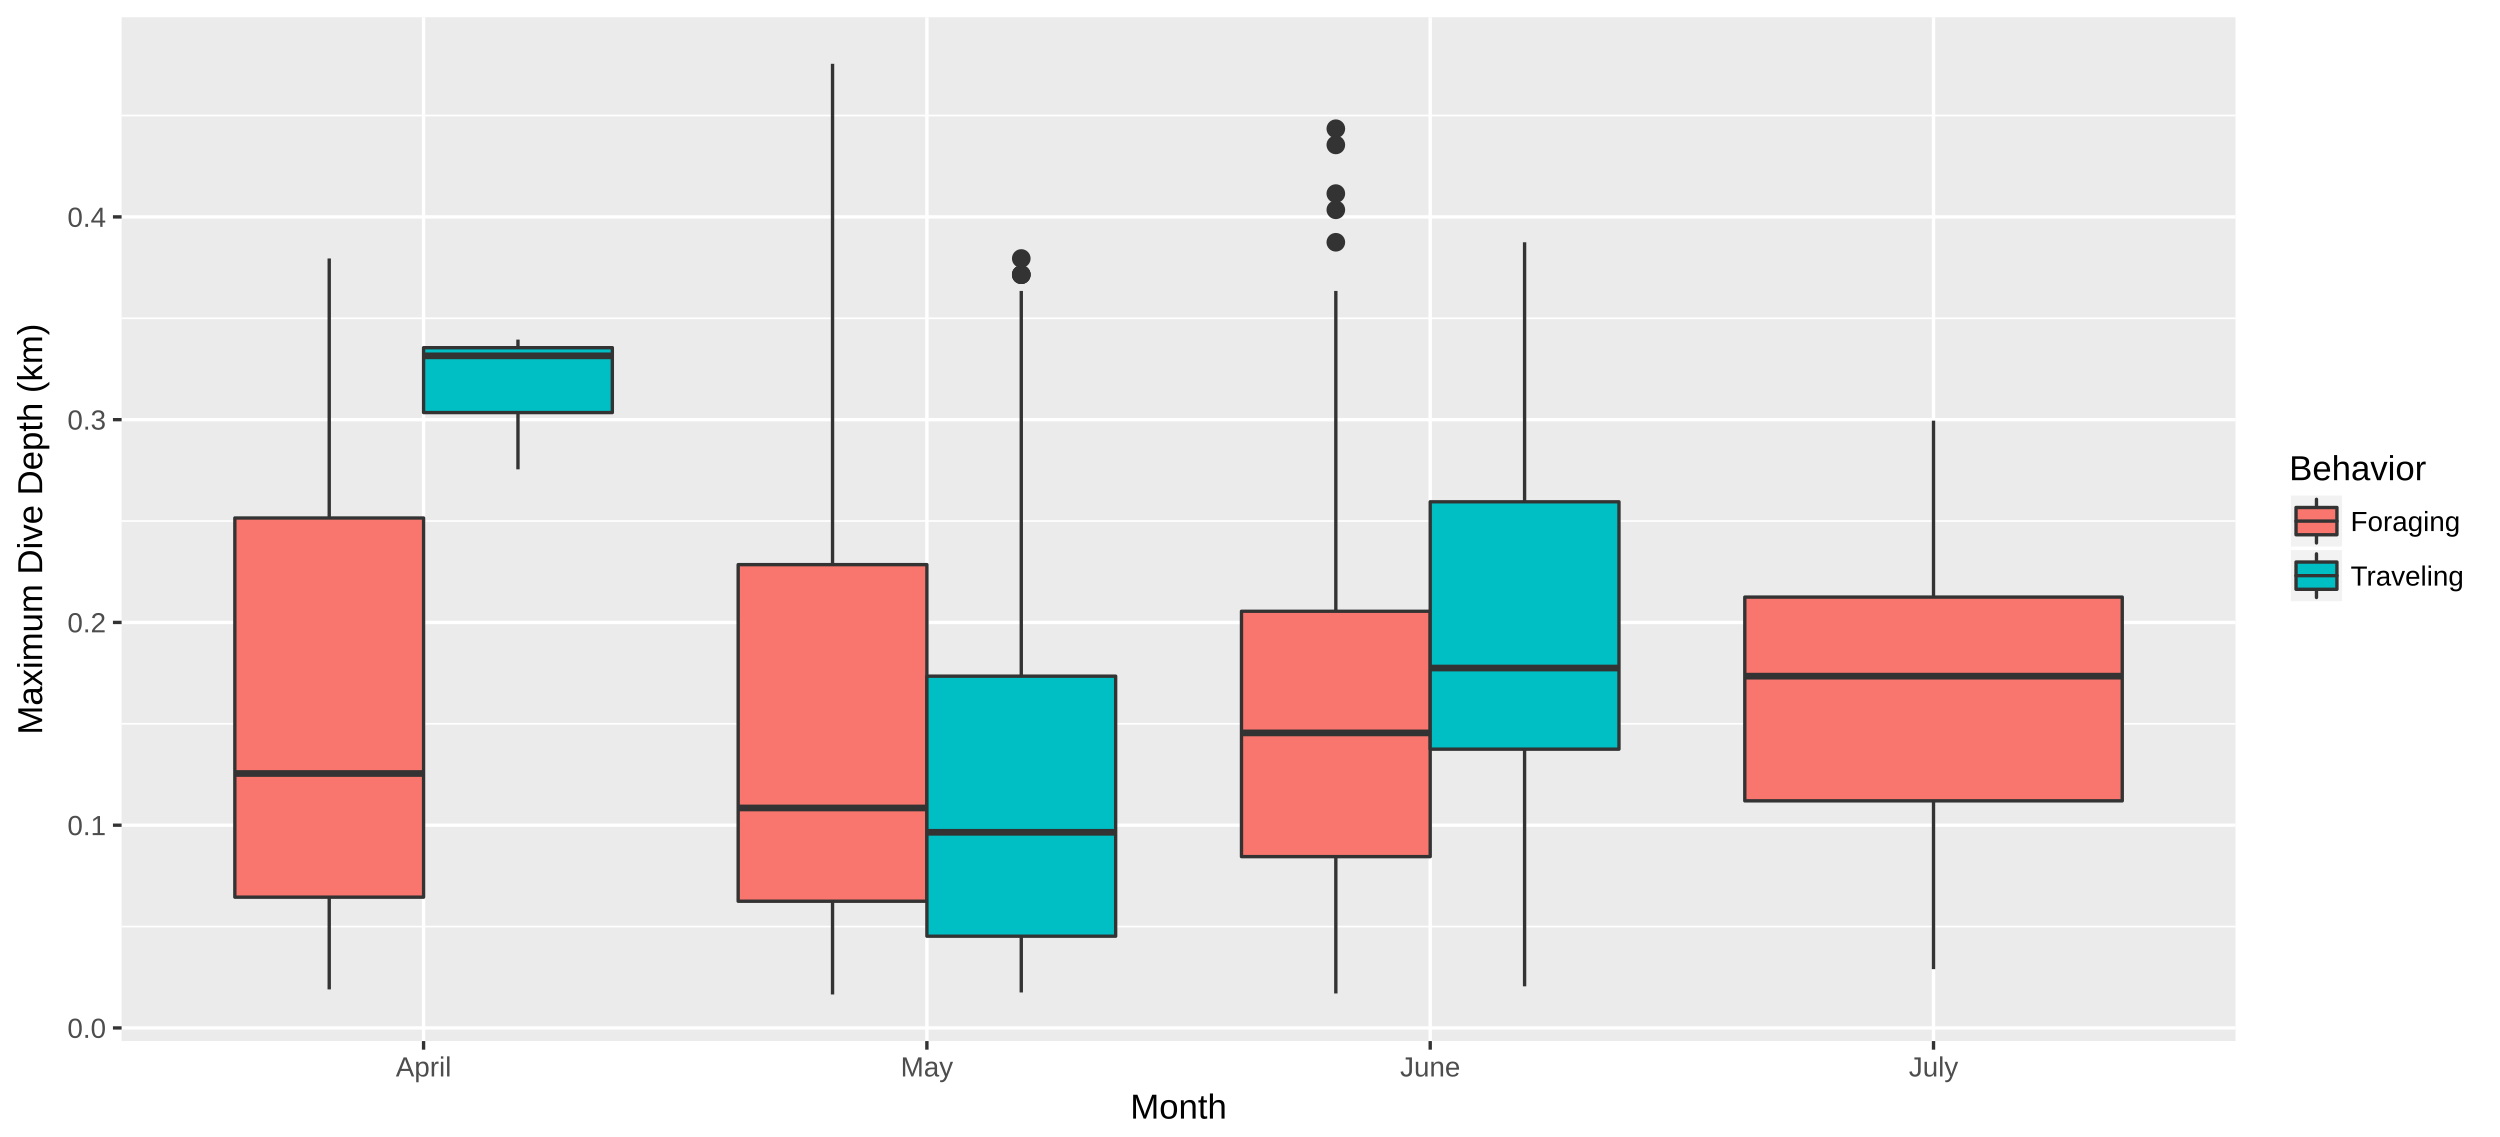
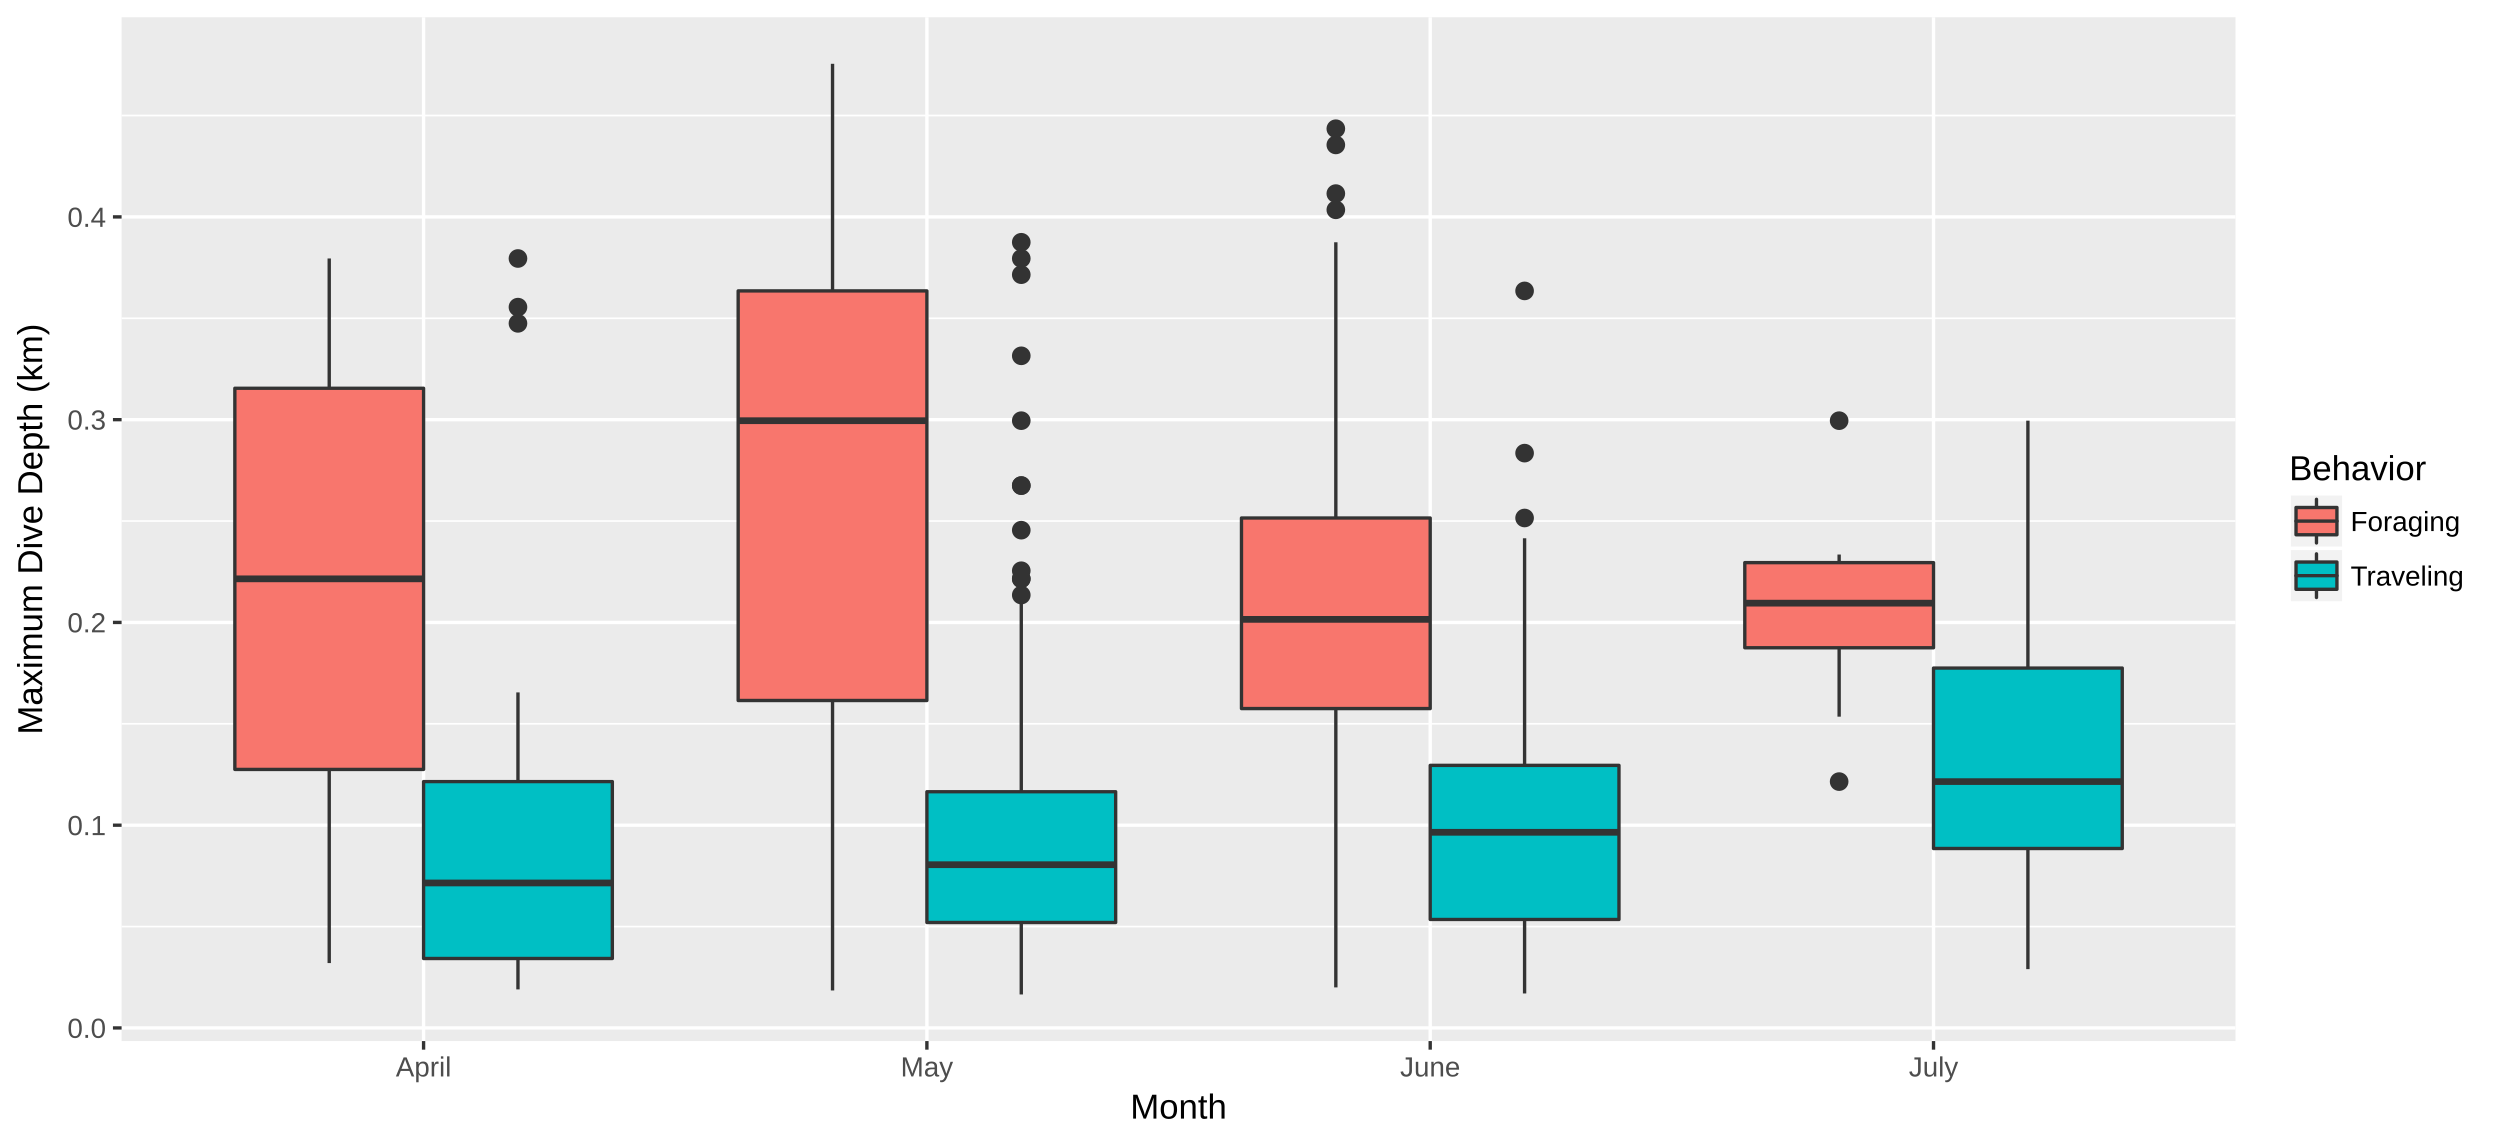
<svg xmlns="http://www.w3.org/2000/svg" viewBox="0 0 792.00 360.00">
  <defs>
    <style type="text/css">
    line, polyline, polygon, path, rect, circle {
      fill: none;
      stroke: #000000;
      stroke-linecap: round;
      stroke-linejoin: round;
      stroke-miterlimit: 10.00;
    }
  </style>
  </defs>
  <rect width="100%" height="100%" style="stroke: none; fill: #FFFFFF;" />
  <rect x="0.00" y="0.00" width="792.00" height="360.00" style="stroke-width: 1.07; stroke: #FFFFFF; fill: #FFFFFF;" />
  <defs>
    <clipPath id="cpMzguNTJ8NzA4LjIxfDMyOS44MHw1LjQ4">
      <rect x="38.52" y="5.48" width="669.69" height="324.32" />
    </clipPath>
  </defs>
  <rect x="38.52" y="5.48" width="669.69" height="324.32" style="stroke-width: 1.07; stroke: none; fill: #EBEBEB;" clip-path="url(#cpMzguNTJ8NzA4LjIxfDMyOS44MHw1LjQ4)" />
  <polyline points="38.52,293.54 708.21,293.54 " style="stroke-width: 0.53; stroke: #FFFFFF; stroke-linecap: butt;" clip-path="url(#cpMzguNTJ8NzA4LjIxfDMyOS44MHw1LjQ4)" />
  <polyline points="38.52,229.30 708.21,229.30 " style="stroke-width: 0.53; stroke: #FFFFFF; stroke-linecap: butt;" clip-path="url(#cpMzguNTJ8NzA4LjIxfDMyOS44MHw1LjQ4)" />
  <polyline points="38.52,165.07 708.21,165.07 " style="stroke-width: 0.53; stroke: #FFFFFF; stroke-linecap: butt;" clip-path="url(#cpMzguNTJ8NzA4LjIxfDMyOS44MHw1LjQ4)" />
  <polyline points="38.52,100.83 708.21,100.83 " style="stroke-width: 0.53; stroke: #FFFFFF; stroke-linecap: butt;" clip-path="url(#cpMzguNTJ8NzA4LjIxfDMyOS44MHw1LjQ4)" />
  <polyline points="38.52,36.60 708.21,36.60 " style="stroke-width: 0.53; stroke: #FFFFFF; stroke-linecap: butt;" clip-path="url(#cpMzguNTJ8NzA4LjIxfDMyOS44MHw1LjQ4)" />
  <polyline points="38.52,325.65 708.21,325.65 " style="stroke-width: 1.07; stroke: #FFFFFF; stroke-linecap: butt;" clip-path="url(#cpMzguNTJ8NzA4LjIxfDMyOS44MHw1LjQ4)" />
  <polyline points="38.52,261.42 708.21,261.42 " style="stroke-width: 1.07; stroke: #FFFFFF; stroke-linecap: butt;" clip-path="url(#cpMzguNTJ8NzA4LjIxfDMyOS44MHw1LjQ4)" />
  <polyline points="38.52,197.19 708.21,197.19 " style="stroke-width: 1.07; stroke: #FFFFFF; stroke-linecap: butt;" clip-path="url(#cpMzguNTJ8NzA4LjIxfDMyOS44MHw1LjQ4)" />
  <polyline points="38.52,132.95 708.21,132.95 " style="stroke-width: 1.07; stroke: #FFFFFF; stroke-linecap: butt;" clip-path="url(#cpMzguNTJ8NzA4LjIxfDMyOS44MHw1LjQ4)" />
  <polyline points="38.52,68.72 708.21,68.72 " style="stroke-width: 1.07; stroke: #FFFFFF; stroke-linecap: butt;" clip-path="url(#cpMzguNTJ8NzA4LjIxfDMyOS44MHw1LjQ4)" />
  <polyline points="134.19,329.80 134.19,5.48 " style="stroke-width: 1.07; stroke: #FFFFFF; stroke-linecap: butt;" clip-path="url(#cpMzguNTJ8NzA4LjIxfDMyOS44MHw1LjQ4)" />
  <polyline points="293.64,329.80 293.64,5.48 " style="stroke-width: 1.07; stroke: #FFFFFF; stroke-linecap: butt;" clip-path="url(#cpMzguNTJ8NzA4LjIxfDMyOS44MHw1LjQ4)" />
  <polyline points="453.09,329.80 453.09,5.48 " style="stroke-width: 1.07; stroke: #FFFFFF; stroke-linecap: butt;" clip-path="url(#cpMzguNTJ8NzA4LjIxfDMyOS44MHw1LjQ4)" />
  <polyline points="612.54,329.80 612.54,5.48 " style="stroke-width: 1.07; stroke: #FFFFFF; stroke-linecap: butt;" clip-path="url(#cpMzguNTJ8NzA4LjIxfDMyOS44MHw1LjQ4)" />
-   <line x1="104.30" y1="164.10" x2="104.30" y2="81.89" style="stroke-width: 1.07; stroke: #333333; stroke-linecap: butt;" clip-path="url(#cpMzguNTJ8NzA4LjIxfDMyOS44MHw1LjQ4)" />
-   <line x1="104.30" y1="284.22" x2="104.30" y2="313.45" style="stroke-width: 1.07; stroke: #333333; stroke-linecap: butt;" clip-path="url(#cpMzguNTJ8NzA4LjIxfDMyOS44MHw1LjQ4)" />
-   <polygon points="74.40,164.10 74.40,284.22 134.19,284.22 134.19,164.10 74.40,164.10 " style="stroke-width: 1.07; stroke: #333333; fill: #F8766D;" clip-path="url(#cpMzguNTJ8NzA4LjIxfDMyOS44MHw1LjQ4)" />
-   <line x1="74.40" y1="245.04" x2="134.19" y2="245.04" style="stroke-width: 2.13; stroke: #333333; stroke-linecap: butt;" clip-path="url(#cpMzguNTJ8NzA4LjIxfDMyOS44MHw1LjQ4)" />
-   <line x1="164.09" y1="110.15" x2="164.09" y2="107.58" style="stroke-width: 1.07; stroke: #333333; stroke-linecap: butt;" clip-path="url(#cpMzguNTJ8NzA4LjIxfDMyOS44MHw1LjQ4)" />
-   <line x1="164.09" y1="130.70" x2="164.09" y2="148.69" style="stroke-width: 1.07; stroke: #333333; stroke-linecap: butt;" clip-path="url(#cpMzguNTJ8NzA4LjIxfDMyOS44MHw1LjQ4)" />
-   <polygon points="134.19,110.15 134.19,130.70 193.99,130.70 193.99,110.15 134.19,110.15 " style="stroke-width: 1.07; stroke: #333333; fill: #00BFC4;" clip-path="url(#cpMzguNTJ8NzA4LjIxfDMyOS44MHw1LjQ4)" />
-   <line x1="134.19" y1="112.72" x2="193.99" y2="112.72" style="stroke-width: 2.13; stroke: #333333; stroke-linecap: butt;" clip-path="url(#cpMzguNTJ8NzA4LjIxfDMyOS44MHw1LjQ4)" />
-   <line x1="263.75" y1="178.88" x2="263.75" y2="20.22" style="stroke-width: 1.07; stroke: #333333; stroke-linecap: butt;" clip-path="url(#cpMzguNTJ8NzA4LjIxfDMyOS44MHw1LjQ4)" />
-   <line x1="263.75" y1="285.51" x2="263.75" y2="315.05" style="stroke-width: 1.07; stroke: #333333; stroke-linecap: butt;" clip-path="url(#cpMzguNTJ8NzA4LjIxfDMyOS44MHw1LjQ4)" />
-   <polygon points="233.85,178.88 233.85,285.51 293.64,285.51 293.64,178.88 233.85,178.88 " style="stroke-width: 1.07; stroke: #333333; fill: #F8766D;" clip-path="url(#cpMzguNTJ8NzA4LjIxfDMyOS44MHw1LjQ4)" />
-   <line x1="233.85" y1="255.96" x2="293.64" y2="255.96" style="stroke-width: 2.13; stroke: #333333; stroke-linecap: butt;" clip-path="url(#cpMzguNTJ8NzA4LjIxfDMyOS44MHw1LjQ4)" />
+   <line x1="104.30" y1="123.00" x2="104.30" y2="81.89" style="stroke-width: 1.07; stroke: #333333; stroke-linecap: butt;" clip-path="url(#cpMzguNTJ8NzA4LjIxfDMyOS44MHw1LjQ4)" />
+   <line x1="104.30" y1="243.75" x2="104.30" y2="305.10" style="stroke-width: 1.07; stroke: #333333; stroke-linecap: butt;" clip-path="url(#cpMzguNTJ8NzA4LjIxfDMyOS44MHw1LjQ4)" />
+   <polygon points="74.40,123.00 74.40,243.75 134.19,243.75 134.19,123.00 74.40,123.00 " style="stroke-width: 1.07; stroke: #333333; fill: #F8766D;" clip-path="url(#cpMzguNTJ8NzA4LjIxfDMyOS44MHw1LjQ4)" />
+   <line x1="74.40" y1="183.37" x2="134.19" y2="183.37" style="stroke-width: 2.13; stroke: #333333; stroke-linecap: butt;" clip-path="url(#cpMzguNTJ8NzA4LjIxfDMyOS44MHw1LjQ4)" />
+   <circle cx="164.09" cy="81.89" r="1.95pt" style="stroke-width: 0.71; stroke: #333333; fill: #333333;" clip-path="url(#cpMzguNTJ8NzA4LjIxfDMyOS44MHw1LjQ4)" />
+   <circle cx="164.09" cy="102.44" r="1.95pt" style="stroke-width: 0.71; stroke: #333333; fill: #333333;" clip-path="url(#cpMzguNTJ8NzA4LjIxfDMyOS44MHw1LjQ4)" />
+   <circle cx="164.09" cy="97.30" r="1.95pt" style="stroke-width: 0.71; stroke: #333333; fill: #333333;" clip-path="url(#cpMzguNTJ8NzA4LjIxfDMyOS44MHw1LjQ4)" />
+   <line x1="164.09" y1="247.61" x2="164.09" y2="219.35" style="stroke-width: 1.07; stroke: #333333; stroke-linecap: butt;" clip-path="url(#cpMzguNTJ8NzA4LjIxfDMyOS44MHw1LjQ4)" />
+   <line x1="164.09" y1="303.65" x2="164.09" y2="313.45" style="stroke-width: 1.07; stroke: #333333; stroke-linecap: butt;" clip-path="url(#cpMzguNTJ8NzA4LjIxfDMyOS44MHw1LjQ4)" />
+   <polygon points="134.19,247.61 134.19,303.65 193.99,303.65 193.99,247.61 134.19,247.61 " style="stroke-width: 1.07; stroke: #333333; fill: #00BFC4;" clip-path="url(#cpMzguNTJ8NzA4LjIxfDMyOS44MHw1LjQ4)" />
+   <line x1="134.19" y1="279.73" x2="193.99" y2="279.73" style="stroke-width: 2.13; stroke: #333333; stroke-linecap: butt;" clip-path="url(#cpMzguNTJ8NzA4LjIxfDMyOS44MHw1LjQ4)" />
+   <line x1="263.75" y1="92.16" x2="263.75" y2="20.22" style="stroke-width: 1.07; stroke: #333333; stroke-linecap: butt;" clip-path="url(#cpMzguNTJ8NzA4LjIxfDMyOS44MHw1LjQ4)" />
+   <line x1="263.75" y1="221.92" x2="263.75" y2="313.77" style="stroke-width: 1.07; stroke: #333333; stroke-linecap: butt;" clip-path="url(#cpMzguNTJ8NzA4LjIxfDMyOS44MHw1LjQ4)" />
+   <polygon points="233.85,92.16 233.85,221.92 293.64,221.92 293.64,92.16 233.85,92.16 " style="stroke-width: 1.07; stroke: #333333; fill: #F8766D;" clip-path="url(#cpMzguNTJ8NzA4LjIxfDMyOS44MHw1LjQ4)" />
+   <line x1="233.85" y1="133.27" x2="293.64" y2="133.27" style="stroke-width: 2.13; stroke: #333333; stroke-linecap: butt;" clip-path="url(#cpMzguNTJ8NzA4LjIxfDMyOS44MHw1LjQ4)" />
+   <circle cx="323.54" cy="183.37" r="1.95pt" style="stroke-width: 0.71; stroke: #333333; fill: #333333;" clip-path="url(#cpMzguNTJ8NzA4LjIxfDMyOS44MHw1LjQ4)" />
  <circle cx="323.54" cy="81.89" r="1.95pt" style="stroke-width: 0.71; stroke: #333333; fill: #333333;" clip-path="url(#cpMzguNTJ8NzA4LjIxfDMyOS44MHw1LjQ4)" />
  <circle cx="323.54" cy="87.02" r="1.95pt" style="stroke-width: 0.71; stroke: #333333; fill: #333333;" clip-path="url(#cpMzguNTJ8NzA4LjIxfDMyOS44MHw1LjQ4)" />
-   <circle cx="323.54" cy="87.02" r="1.95pt" style="stroke-width: 0.71; stroke: #333333; fill: #333333;" clip-path="url(#cpMzguNTJ8NzA4LjIxfDMyOS44MHw1LjQ4)" />
-   <circle cx="323.54" cy="87.02" r="1.95pt" style="stroke-width: 0.71; stroke: #333333; fill: #333333;" clip-path="url(#cpMzguNTJ8NzA4LjIxfDMyOS44MHw1LjQ4)" />
-   <line x1="323.54" y1="214.21" x2="323.54" y2="92.16" style="stroke-width: 1.07; stroke: #333333; stroke-linecap: butt;" clip-path="url(#cpMzguNTJ8NzA4LjIxfDMyOS44MHw1LjQ4)" />
-   <line x1="323.54" y1="296.59" x2="323.54" y2="314.41" style="stroke-width: 1.07; stroke: #333333; stroke-linecap: butt;" clip-path="url(#cpMzguNTJ8NzA4LjIxfDMyOS44MHw1LjQ4)" />
-   <polygon points="293.64,214.21 293.64,296.59 353.44,296.59 353.44,214.21 293.64,214.21 " style="stroke-width: 1.07; stroke: #333333; fill: #00BFC4;" clip-path="url(#cpMzguNTJ8NzA4LjIxfDMyOS44MHw1LjQ4)" />
-   <line x1="293.64" y1="263.67" x2="353.44" y2="263.67" style="stroke-width: 2.13; stroke: #333333; stroke-linecap: butt;" clip-path="url(#cpMzguNTJ8NzA4LjIxfDMyOS44MHw1LjQ4)" />
-   <circle cx="423.19" cy="76.75" r="1.95pt" style="stroke-width: 0.71; stroke: #333333; fill: #333333;" clip-path="url(#cpMzguNTJ8NzA4LjIxfDMyOS44MHw1LjQ4)" />
+   <circle cx="323.54" cy="76.75" r="1.95pt" style="stroke-width: 0.71; stroke: #333333; fill: #333333;" clip-path="url(#cpMzguNTJ8NzA4LjIxfDMyOS44MHw1LjQ4)" />
+   <circle cx="323.54" cy="112.72" r="1.95pt" style="stroke-width: 0.71; stroke: #333333; fill: #333333;" clip-path="url(#cpMzguNTJ8NzA4LjIxfDMyOS44MHw1LjQ4)" />
+   <circle cx="323.54" cy="167.96" r="1.95pt" style="stroke-width: 0.71; stroke: #333333; fill: #333333;" clip-path="url(#cpMzguNTJ8NzA4LjIxfDMyOS44MHw1LjQ4)" />
+   <circle cx="323.54" cy="183.37" r="1.95pt" style="stroke-width: 0.71; stroke: #333333; fill: #333333;" clip-path="url(#cpMzguNTJ8NzA4LjIxfDMyOS44MHw1LjQ4)" />
+   <circle cx="323.54" cy="180.81" r="1.95pt" style="stroke-width: 0.71; stroke: #333333; fill: #333333;" clip-path="url(#cpMzguNTJ8NzA4LjIxfDMyOS44MHw1LjQ4)" />
+   <circle cx="323.54" cy="153.83" r="1.95pt" style="stroke-width: 0.71; stroke: #333333; fill: #333333;" clip-path="url(#cpMzguNTJ8NzA4LjIxfDMyOS44MHw1LjQ4)" />
+   <circle cx="323.54" cy="188.51" r="1.95pt" style="stroke-width: 0.71; stroke: #333333; fill: #333333;" clip-path="url(#cpMzguNTJ8NzA4LjIxfDMyOS44MHw1LjQ4)" />
+   <circle cx="323.54" cy="153.83" r="1.95pt" style="stroke-width: 0.71; stroke: #333333; fill: #333333;" clip-path="url(#cpMzguNTJ8NzA4LjIxfDMyOS44MHw1LjQ4)" />
+   <circle cx="323.54" cy="133.27" r="1.95pt" style="stroke-width: 0.71; stroke: #333333; fill: #333333;" clip-path="url(#cpMzguNTJ8NzA4LjIxfDMyOS44MHw1LjQ4)" />
+   <line x1="323.54" y1="250.82" x2="323.54" y2="191.08" style="stroke-width: 1.07; stroke: #333333; stroke-linecap: butt;" clip-path="url(#cpMzguNTJ8NzA4LjIxfDMyOS44MHw1LjQ4)" />
+   <line x1="323.54" y1="292.25" x2="323.54" y2="315.05" style="stroke-width: 1.07; stroke: #333333; stroke-linecap: butt;" clip-path="url(#cpMzguNTJ8NzA4LjIxfDMyOS44MHw1LjQ4)" />
+   <polygon points="293.64,250.82 293.64,292.25 353.44,292.25 353.44,250.82 293.64,250.82 " style="stroke-width: 1.07; stroke: #333333; fill: #00BFC4;" clip-path="url(#cpMzguNTJ8NzA4LjIxfDMyOS44MHw1LjQ4)" />
+   <line x1="293.64" y1="273.94" x2="353.44" y2="273.94" style="stroke-width: 2.13; stroke: #333333; stroke-linecap: butt;" clip-path="url(#cpMzguNTJ8NzA4LjIxfDMyOS44MHw1LjQ4)" />
  <circle cx="423.19" cy="61.33" r="1.95pt" style="stroke-width: 0.71; stroke: #333333; fill: #333333;" clip-path="url(#cpMzguNTJ8NzA4LjIxfDMyOS44MHw1LjQ4)" />
  <circle cx="423.19" cy="66.47" r="1.95pt" style="stroke-width: 0.71; stroke: #333333; fill: #333333;" clip-path="url(#cpMzguNTJ8NzA4LjIxfDMyOS44MHw1LjQ4)" />
  <circle cx="423.19" cy="40.78" r="1.95pt" style="stroke-width: 0.71; stroke: #333333; fill: #333333;" clip-path="url(#cpMzguNTJ8NzA4LjIxfDMyOS44MHw1LjQ4)" />
  <circle cx="423.19" cy="45.91" r="1.95pt" style="stroke-width: 0.71; stroke: #333333; fill: #333333;" clip-path="url(#cpMzguNTJ8NzA4LjIxfDMyOS44MHw1LjQ4)" />
-   <line x1="423.19" y1="193.65" x2="423.19" y2="92.16" style="stroke-width: 1.07; stroke: #333333; stroke-linecap: butt;" clip-path="url(#cpMzguNTJ8NzA4LjIxfDMyOS44MHw1LjQ4)" />
-   <line x1="423.19" y1="271.38" x2="423.19" y2="314.73" style="stroke-width: 1.07; stroke: #333333; stroke-linecap: butt;" clip-path="url(#cpMzguNTJ8NzA4LjIxfDMyOS44MHw1LjQ4)" />
-   <polygon points="393.30,193.65 393.30,271.38 453.09,271.38 453.09,193.65 393.30,193.65 " style="stroke-width: 1.07; stroke: #333333; fill: #F8766D;" clip-path="url(#cpMzguNTJ8NzA4LjIxfDMyOS44MHw1LjQ4)" />
-   <line x1="393.30" y1="232.19" x2="453.09" y2="232.19" style="stroke-width: 2.13; stroke: #333333; stroke-linecap: butt;" clip-path="url(#cpMzguNTJ8NzA4LjIxfDMyOS44MHw1LjQ4)" />
-   <line x1="482.99" y1="158.97" x2="482.99" y2="76.75" style="stroke-width: 1.07; stroke: #333333; stroke-linecap: butt;" clip-path="url(#cpMzguNTJ8NzA4LjIxfDMyOS44MHw1LjQ4)" />
-   <line x1="482.99" y1="237.33" x2="482.99" y2="312.48" style="stroke-width: 1.07; stroke: #333333; stroke-linecap: butt;" clip-path="url(#cpMzguNTJ8NzA4LjIxfDMyOS44MHw1LjQ4)" />
-   <polygon points="453.09,158.97 453.09,237.33 512.89,237.33 512.89,158.97 453.09,158.97 " style="stroke-width: 1.07; stroke: #333333; fill: #00BFC4;" clip-path="url(#cpMzguNTJ8NzA4LjIxfDMyOS44MHw1LjQ4)" />
-   <line x1="453.09" y1="211.64" x2="512.89" y2="211.64" style="stroke-width: 2.13; stroke: #333333; stroke-linecap: butt;" clip-path="url(#cpMzguNTJ8NzA4LjIxfDMyOS44MHw1LjQ4)" />
-   <line x1="612.54" y1="189.16" x2="612.54" y2="133.27" style="stroke-width: 1.07; stroke: #333333; stroke-linecap: butt;" clip-path="url(#cpMzguNTJ8NzA4LjIxfDMyOS44MHw1LjQ4)" />
-   <line x1="612.54" y1="253.71" x2="612.54" y2="307.02" style="stroke-width: 1.07; stroke: #333333; stroke-linecap: butt;" clip-path="url(#cpMzguNTJ8NzA4LjIxfDMyOS44MHw1LjQ4)" />
-   <polygon points="552.75,189.16 552.75,253.71 672.33,253.71 672.33,189.16 552.75,189.16 " style="stroke-width: 1.07; stroke: #333333; fill: #F8766D;" clip-path="url(#cpMzguNTJ8NzA4LjIxfDMyOS44MHw1LjQ4)" />
-   <line x1="552.75" y1="214.21" x2="672.33" y2="214.21" style="stroke-width: 2.13; stroke: #333333; stroke-linecap: butt;" clip-path="url(#cpMzguNTJ8NzA4LjIxfDMyOS44MHw1LjQ4)" />
+   <line x1="423.19" y1="164.10" x2="423.19" y2="76.75" style="stroke-width: 1.07; stroke: #333333; stroke-linecap: butt;" clip-path="url(#cpMzguNTJ8NzA4LjIxfDMyOS44MHw1LjQ4)" />
+   <line x1="423.19" y1="224.48" x2="423.19" y2="312.81" style="stroke-width: 1.07; stroke: #333333; stroke-linecap: butt;" clip-path="url(#cpMzguNTJ8NzA4LjIxfDMyOS44MHw1LjQ4)" />
+   <polygon points="393.30,164.10 393.30,224.48 453.09,224.48 453.09,164.10 393.30,164.10 " style="stroke-width: 1.07; stroke: #333333; fill: #F8766D;" clip-path="url(#cpMzguNTJ8NzA4LjIxfDMyOS44MHw1LjQ4)" />
+   <line x1="393.30" y1="196.22" x2="453.09" y2="196.22" style="stroke-width: 2.13; stroke: #333333; stroke-linecap: butt;" clip-path="url(#cpMzguNTJ8NzA4LjIxfDMyOS44MHw1LjQ4)" />
+   <circle cx="482.99" cy="143.55" r="1.95pt" style="stroke-width: 0.71; stroke: #333333; fill: #333333;" clip-path="url(#cpMzguNTJ8NzA4LjIxfDMyOS44MHw1LjQ4)" />
+   <circle cx="482.99" cy="164.10" r="1.95pt" style="stroke-width: 0.71; stroke: #333333; fill: #333333;" clip-path="url(#cpMzguNTJ8NzA4LjIxfDMyOS44MHw1LjQ4)" />
+   <circle cx="482.99" cy="92.16" r="1.95pt" style="stroke-width: 0.71; stroke: #333333; fill: #333333;" clip-path="url(#cpMzguNTJ8NzA4LjIxfDMyOS44MHw1LjQ4)" />
+   <line x1="482.99" y1="242.47" x2="482.99" y2="170.53" style="stroke-width: 1.07; stroke: #333333; stroke-linecap: butt;" clip-path="url(#cpMzguNTJ8NzA4LjIxfDMyOS44MHw1LjQ4)" />
+   <line x1="482.99" y1="291.29" x2="482.99" y2="314.73" style="stroke-width: 1.07; stroke: #333333; stroke-linecap: butt;" clip-path="url(#cpMzguNTJ8NzA4LjIxfDMyOS44MHw1LjQ4)" />
+   <polygon points="453.09,242.47 453.09,291.29 512.89,291.29 512.89,242.47 453.09,242.47 " style="stroke-width: 1.07; stroke: #333333; fill: #00BFC4;" clip-path="url(#cpMzguNTJ8NzA4LjIxfDMyOS44MHw1LjQ4)" />
+   <line x1="453.09" y1="263.67" x2="512.89" y2="263.67" style="stroke-width: 2.13; stroke: #333333; stroke-linecap: butt;" clip-path="url(#cpMzguNTJ8NzA4LjIxfDMyOS44MHw1LjQ4)" />
+   <circle cx="582.64" cy="133.27" r="1.95pt" style="stroke-width: 0.71; stroke: #333333; fill: #333333;" clip-path="url(#cpMzguNTJ8NzA4LjIxfDMyOS44MHw1LjQ4)" />
+   <circle cx="582.64" cy="247.61" r="1.95pt" style="stroke-width: 0.71; stroke: #333333; fill: #333333;" clip-path="url(#cpMzguNTJ8NzA4LjIxfDMyOS44MHw1LjQ4)" />
+   <line x1="582.64" y1="178.24" x2="582.64" y2="175.67" style="stroke-width: 1.07; stroke: #333333; stroke-linecap: butt;" clip-path="url(#cpMzguNTJ8NzA4LjIxfDMyOS44MHw1LjQ4)" />
+   <line x1="582.64" y1="205.21" x2="582.64" y2="227.05" style="stroke-width: 1.07; stroke: #333333; stroke-linecap: butt;" clip-path="url(#cpMzguNTJ8NzA4LjIxfDMyOS44MHw1LjQ4)" />
+   <polygon points="552.75,178.24 552.75,205.21 612.54,205.21 612.54,178.24 552.75,178.24 " style="stroke-width: 1.07; stroke: #333333; fill: #F8766D;" clip-path="url(#cpMzguNTJ8NzA4LjIxfDMyOS44MHw1LjQ4)" />
+   <line x1="552.75" y1="191.08" x2="612.54" y2="191.08" style="stroke-width: 2.13; stroke: #333333; stroke-linecap: butt;" clip-path="url(#cpMzguNTJ8NzA4LjIxfDMyOS44MHw1LjQ4)" />
+   <line x1="642.44" y1="211.64" x2="642.44" y2="133.27" style="stroke-width: 1.07; stroke: #333333; stroke-linecap: butt;" clip-path="url(#cpMzguNTJ8NzA4LjIxfDMyOS44MHw1LjQ4)" />
+   <line x1="642.44" y1="268.81" x2="642.44" y2="307.02" style="stroke-width: 1.07; stroke: #333333; stroke-linecap: butt;" clip-path="url(#cpMzguNTJ8NzA4LjIxfDMyOS44MHw1LjQ4)" />
+   <polygon points="612.54,211.64 612.54,268.81 672.33,268.81 672.33,211.64 612.54,211.64 " style="stroke-width: 1.07; stroke: #333333; fill: #00BFC4;" clip-path="url(#cpMzguNTJ8NzA4LjIxfDMyOS44MHw1LjQ4)" />
+   <line x1="612.54" y1="247.61" x2="672.33" y2="247.61" style="stroke-width: 2.13; stroke: #333333; stroke-linecap: butt;" clip-path="url(#cpMzguNTJ8NzA4LjIxfDMyOS44MHw1LjQ4)" />
  <defs>
    <clipPath id="cpMC4wMHw3OTIuMDB8MzYwLjAwfDAuMDA=">
      <rect x="0.00" y="0.00" width="792.00" height="360.00" />
    </clipPath>
  </defs>
  <g clip-path="url(#cpMC4wMHw3OTIuMDB8MzYwLjAwfDAuMDA=)">
    <text x="21.36" y="328.80" style="font-size: 8.80px; fill: #4D4D4D; font-family: Arial;" textLength="12.23px" lengthAdjust="spacingAndGlyphs">0.0</text>
  </g>
  <g clip-path="url(#cpMC4wMHw3OTIuMDB8MzYwLjAwfDAuMDA=)">
    <text x="21.36" y="264.57" style="font-size: 8.80px; fill: #4D4D4D; font-family: Arial;" textLength="12.23px" lengthAdjust="spacingAndGlyphs">0.1</text>
  </g>
  <g clip-path="url(#cpMC4wMHw3OTIuMDB8MzYwLjAwfDAuMDA=)">
    <text x="21.36" y="200.33" style="font-size: 8.80px; fill: #4D4D4D; font-family: Arial;" textLength="12.23px" lengthAdjust="spacingAndGlyphs">0.2</text>
  </g>
  <g clip-path="url(#cpMC4wMHw3OTIuMDB8MzYwLjAwfDAuMDA=)">
    <text x="21.36" y="136.10" style="font-size: 8.80px; fill: #4D4D4D; font-family: Arial;" textLength="12.23px" lengthAdjust="spacingAndGlyphs">0.3</text>
  </g>
  <g clip-path="url(#cpMC4wMHw3OTIuMDB8MzYwLjAwfDAuMDA=)">
    <text x="21.36" y="71.87" style="font-size: 8.80px; fill: #4D4D4D; font-family: Arial;" textLength="12.23px" lengthAdjust="spacingAndGlyphs">0.4</text>
  </g>
  <polyline points="35.78,325.65 38.52,325.65 " style="stroke-width: 1.07; stroke: #333333; stroke-linecap: butt;" clip-path="url(#cpMC4wMHw3OTIuMDB8MzYwLjAwfDAuMDA=)" />
  <polyline points="35.78,261.42 38.52,261.42 " style="stroke-width: 1.07; stroke: #333333; stroke-linecap: butt;" clip-path="url(#cpMC4wMHw3OTIuMDB8MzYwLjAwfDAuMDA=)" />
  <polyline points="35.78,197.19 38.52,197.19 " style="stroke-width: 1.07; stroke: #333333; stroke-linecap: butt;" clip-path="url(#cpMC4wMHw3OTIuMDB8MzYwLjAwfDAuMDA=)" />
  <polyline points="35.78,132.95 38.52,132.95 " style="stroke-width: 1.07; stroke: #333333; stroke-linecap: butt;" clip-path="url(#cpMC4wMHw3OTIuMDB8MzYwLjAwfDAuMDA=)" />
  <polyline points="35.78,68.72 38.52,68.72 " style="stroke-width: 1.07; stroke: #333333; stroke-linecap: butt;" clip-path="url(#cpMC4wMHw3OTIuMDB8MzYwLjAwfDAuMDA=)" />
  <polyline points="134.19,332.54 134.19,329.80 " style="stroke-width: 1.07; stroke: #333333; stroke-linecap: butt;" clip-path="url(#cpMC4wMHw3OTIuMDB8MzYwLjAwfDAuMDA=)" />
  <polyline points="293.64,332.54 293.64,329.80 " style="stroke-width: 1.07; stroke: #333333; stroke-linecap: butt;" clip-path="url(#cpMC4wMHw3OTIuMDB8MzYwLjAwfDAuMDA=)" />
  <polyline points="453.09,332.54 453.09,329.80 " style="stroke-width: 1.07; stroke: #333333; stroke-linecap: butt;" clip-path="url(#cpMC4wMHw3OTIuMDB8MzYwLjAwfDAuMDA=)" />
  <polyline points="612.54,332.54 612.54,329.80 " style="stroke-width: 1.07; stroke: #333333; stroke-linecap: butt;" clip-path="url(#cpMC4wMHw3OTIuMDB8MzYwLjAwfDAuMDA=)" />
  <g clip-path="url(#cpMC4wMHw3OTIuMDB8MzYwLjAwfDAuMDA=)">
    <text x="125.39" y="341.03" style="font-size: 8.80px; fill: #4D4D4D; font-family: Arial;" textLength="17.60px" lengthAdjust="spacingAndGlyphs">April</text>
  </g>
  <g clip-path="url(#cpMC4wMHw3OTIuMDB8MzYwLjAwfDAuMDA=)">
    <text x="285.33" y="341.03" style="font-size: 8.80px; fill: #4D4D4D; font-family: Arial;" textLength="16.62px" lengthAdjust="spacingAndGlyphs">May</text>
  </g>
  <g clip-path="url(#cpMC4wMHw3OTIuMDB8MzYwLjAwfDAuMDA=)">
    <text x="443.55" y="341.03" style="font-size: 8.80px; fill: #4D4D4D; font-family: Arial;" textLength="19.08px" lengthAdjust="spacingAndGlyphs">June</text>
  </g>
  <g clip-path="url(#cpMC4wMHw3OTIuMDB8MzYwLjAwfDAuMDA=)">
    <text x="604.72" y="341.03" style="font-size: 8.80px; fill: #4D4D4D; font-family: Arial;" textLength="15.65px" lengthAdjust="spacingAndGlyphs">July</text>
  </g>
  <g clip-path="url(#cpMC4wMHw3OTIuMDB8MzYwLjAwfDAuMDA=)">
    <text x="358.08" y="354.38" style="font-size: 11.00px; font-family: Arial;" textLength="30.57px" lengthAdjust="spacingAndGlyphs">Month</text>
  </g>
  <g clip-path="url(#cpMC4wMHw3OTIuMDB8MzYwLjAwfDAuMDA=)">
    <text transform="translate(13.35,232.73) rotate(-90)" style="font-size: 11.00px; font-family: Arial;" textLength="130.18px" lengthAdjust="spacingAndGlyphs">Maximum Dive Depth (km)</text>
  </g>
  <rect x="719.55" y="138.59" width="66.97" height="58.09" style="stroke-width: 1.07; stroke: none; fill: #FFFFFF;" clip-path="url(#cpMC4wMHw3OTIuMDB8MzYwLjAwfDAuMDA=)" />
  <g clip-path="url(#cpMC4wMHw3OTIuMDB8MzYwLjAwfDAuMDA=)">
    <text x="725.22" y="152.13" style="font-size: 11.00px; font-family: Arial;" textLength="43.41px" lengthAdjust="spacingAndGlyphs">Behavior</text>
  </g>
  <rect x="725.22" y="156.45" width="17.28" height="17.28" style="stroke-width: 1.07; stroke: #FFFFFF; fill: #F2F2F2;" clip-path="url(#cpMC4wMHw3OTIuMDB8MzYwLjAwfDAuMDA=)" />
  <polyline points="733.86,172.01 733.86,169.41 " style="stroke-width: 1.07; stroke: #333333;" clip-path="url(#cpMC4wMHw3OTIuMDB8MzYwLjAwfDAuMDA=)" />
  <polyline points="733.86,160.77 733.86,158.18 " style="stroke-width: 1.07; stroke: #333333;" clip-path="url(#cpMC4wMHw3OTIuMDB8MzYwLjAwfDAuMDA=)" />
  <rect x="727.38" y="160.77" width="12.96" height="8.64" style="stroke-width: 1.07; stroke: #333333; fill: #F8766D;" clip-path="url(#cpMC4wMHw3OTIuMDB8MzYwLjAwfDAuMDA=)" />
  <polyline points="727.38,165.09 740.34,165.09 " style="stroke-width: 1.07; stroke: #333333;" clip-path="url(#cpMC4wMHw3OTIuMDB8MzYwLjAwfDAuMDA=)" />
  <rect x="725.22" y="173.73" width="17.28" height="17.28" style="stroke-width: 1.07; stroke: #FFFFFF; fill: #F2F2F2;" clip-path="url(#cpMC4wMHw3OTIuMDB8MzYwLjAwfDAuMDA=)" />
  <polyline points="733.86,189.29 733.86,186.69 " style="stroke-width: 1.07; stroke: #333333;" clip-path="url(#cpMC4wMHw3OTIuMDB8MzYwLjAwfDAuMDA=)" />
  <polyline points="733.86,178.05 733.86,175.46 " style="stroke-width: 1.07; stroke: #333333;" clip-path="url(#cpMC4wMHw3OTIuMDB8MzYwLjAwfDAuMDA=)" />
  <rect x="727.38" y="178.05" width="12.96" height="8.64" style="stroke-width: 1.07; stroke: #333333; fill: #00BFC4;" clip-path="url(#cpMC4wMHw3OTIuMDB8MzYwLjAwfDAuMDA=)" />
  <polyline points="727.38,182.37 740.34,182.37 " style="stroke-width: 1.07; stroke: #333333;" clip-path="url(#cpMC4wMHw3OTIuMDB8MzYwLjAwfDAuMDA=)" />
  <g clip-path="url(#cpMC4wMHw3OTIuMDB8MzYwLjAwfDAuMDA=)">
    <text x="744.66" y="168.24" style="font-size: 8.80px; font-family: Arial;" textLength="34.73px" lengthAdjust="spacingAndGlyphs">Foraging</text>
  </g>
  <g clip-path="url(#cpMC4wMHw3OTIuMDB8MzYwLjAwfDAuMDA=)">
    <text x="744.66" y="185.52" style="font-size: 8.80px; font-family: Arial;" textLength="36.19px" lengthAdjust="spacingAndGlyphs">Traveling</text>
  </g>
</svg>
